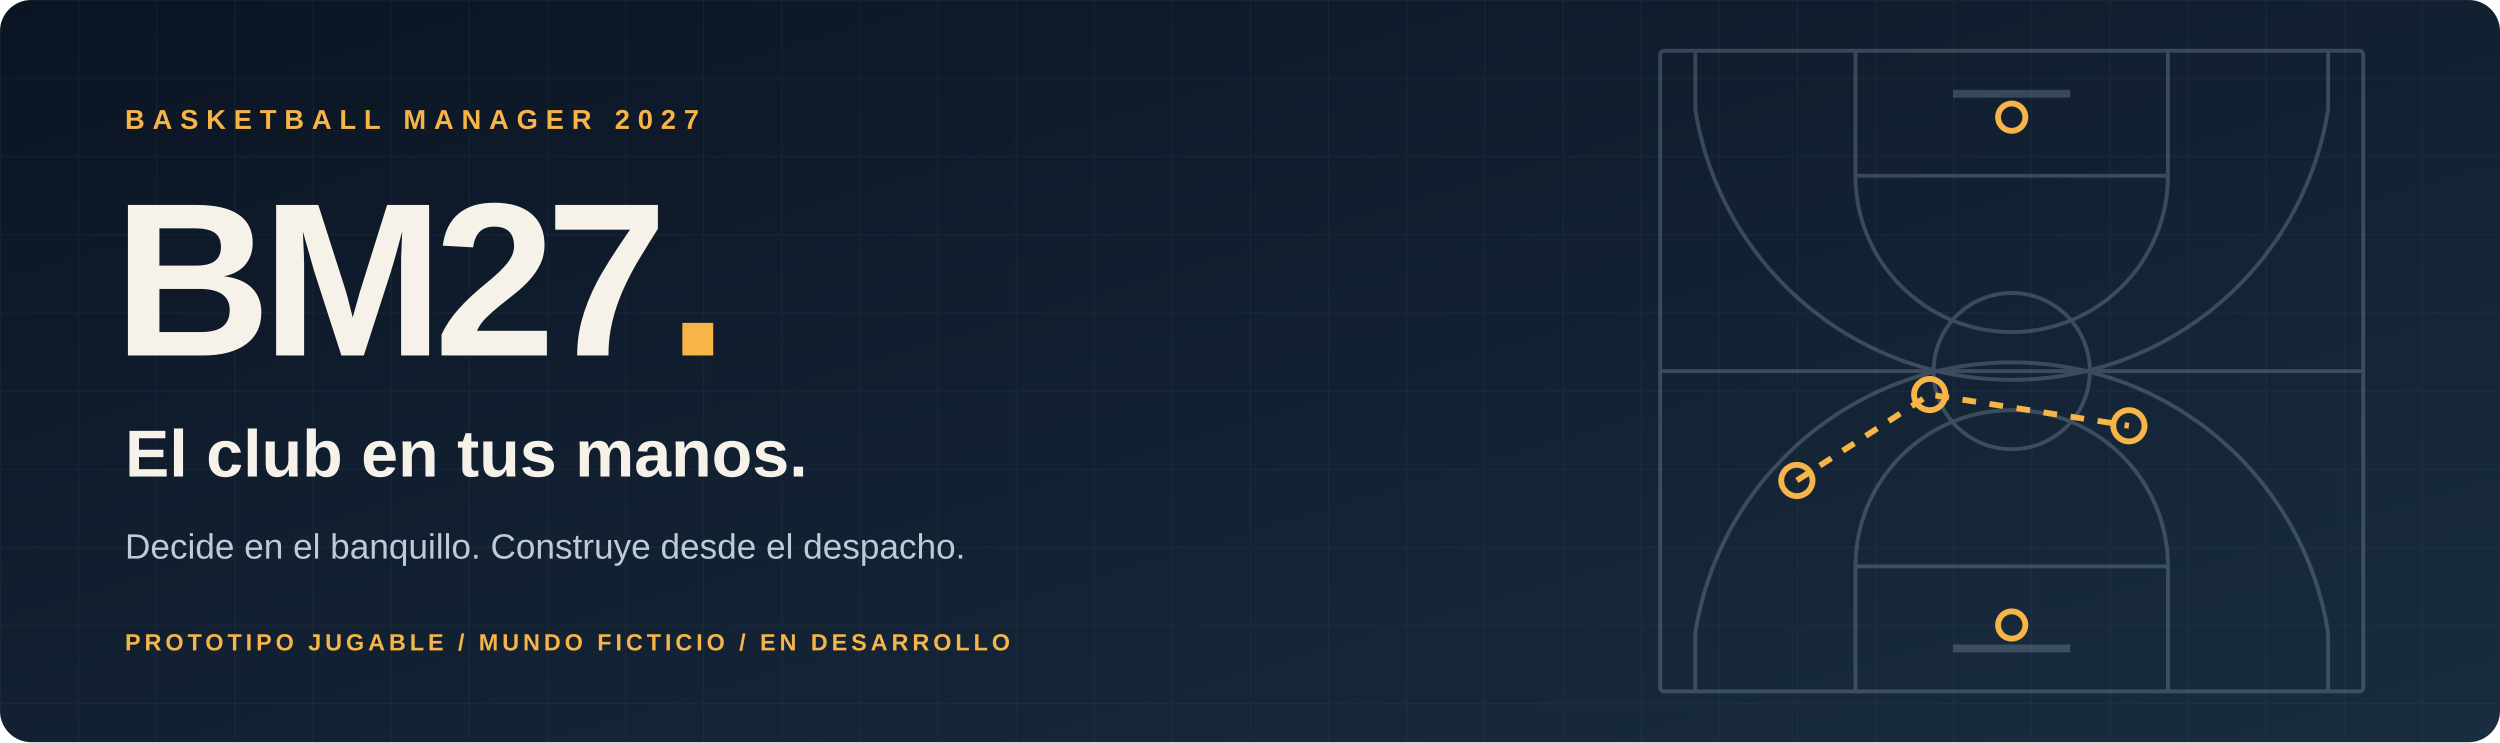
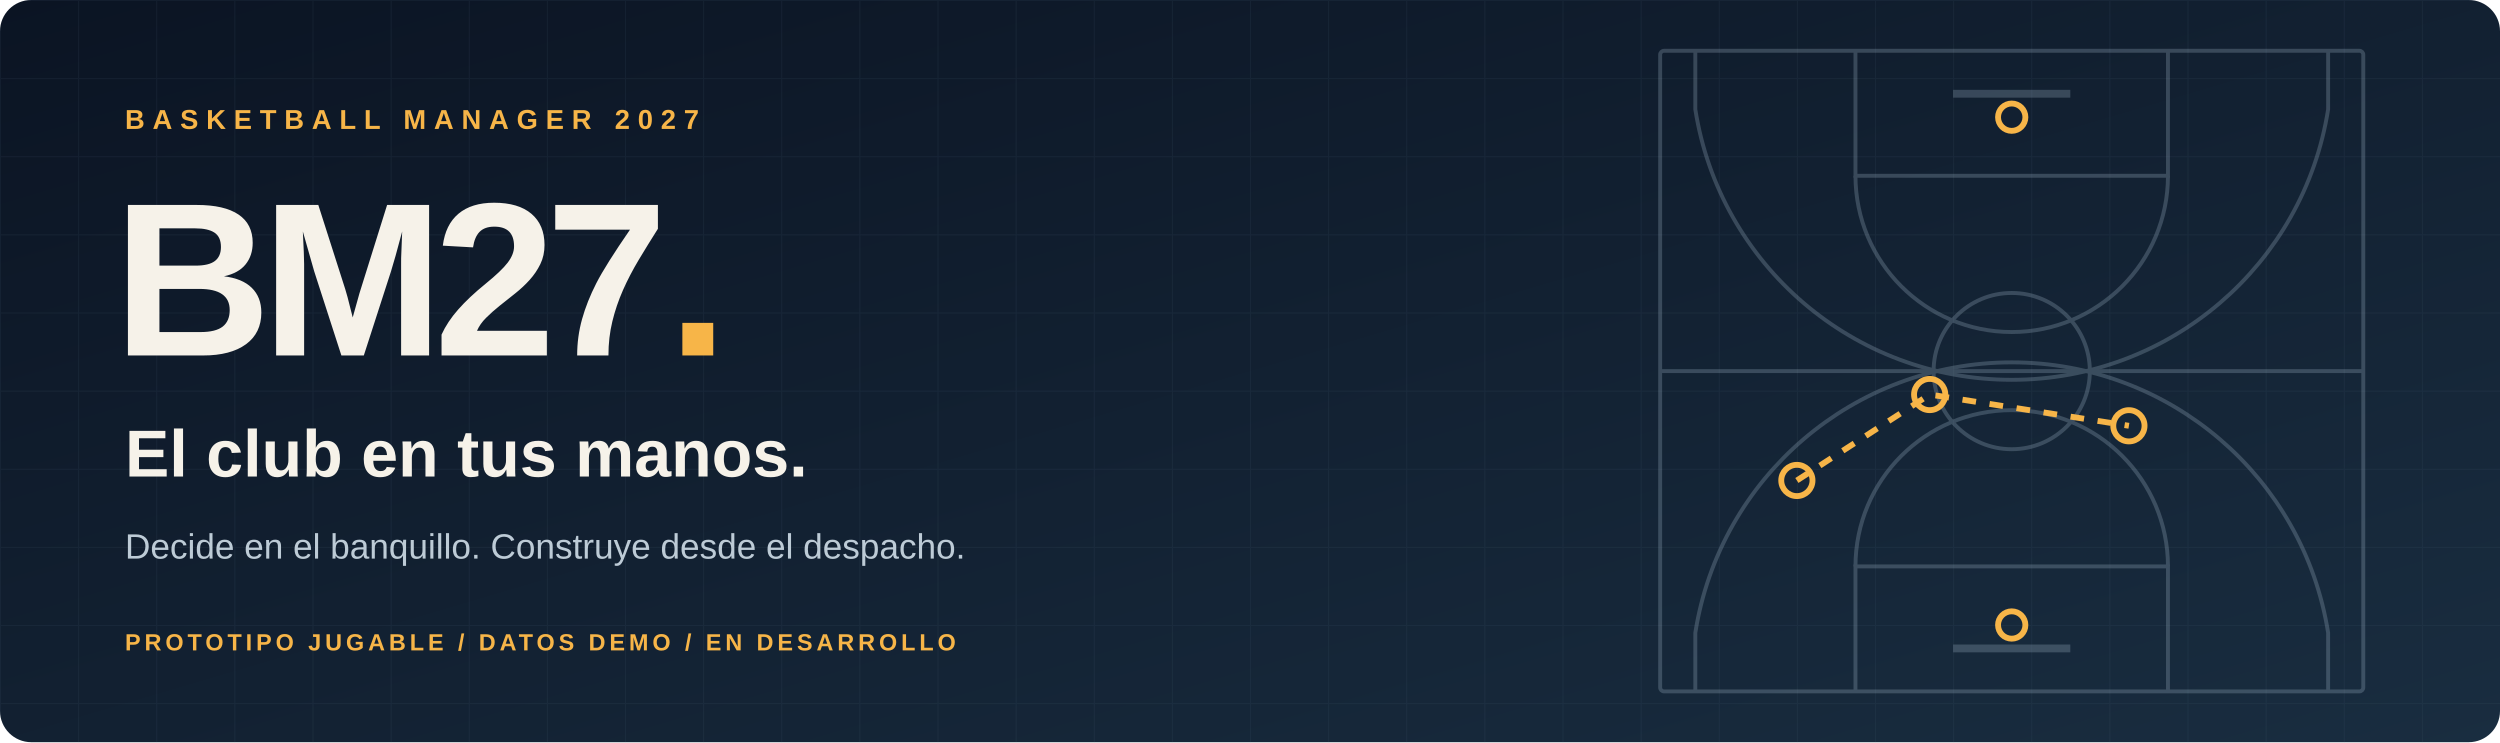
<svg xmlns="http://www.w3.org/2000/svg" viewBox="0 0 1280 380" width="1280" height="380" role="img" aria-labelledby="title desc">
  <defs>
    <linearGradient id="background" x2="1" y2="1">
      <stop stop-color="#0b1423" />
      <stop offset="1" stop-color="#192d40" />
    </linearGradient>
    <pattern id="grid" width="40" height="40" patternUnits="userSpaceOnUse">
      <path d="M40 0H0V40" fill="none" stroke="#496075" stroke-opacity=".13" />
    </pattern>
    <linearGradient id="edge">
      <stop stop-color="#f7b548" />
      <stop offset="1" stop-color="#df7e37" />
    </linearGradient>
  </defs>
  <rect width="1280" height="380" rx="16" fill="url(#background)" />
  <rect width="1280" height="380" rx="16" fill="url(#grid)" />
  <path d="M0 365H1280" stroke="url(#edge)" stroke-width="8" />
  <g fill="none" stroke="#9fb4c5" stroke-width="2" opacity=".28" transform="translate(850 26)">
    <rect x="0" y="0" width="360" height="328" rx="2" />
    <path d="M0 164H360M100 0V64H260V0M100 328V264H260V328" />
    <circle cx="180" cy="164" r="40" />
    <path d="M100 64A80 80 0 0 0 260 64M100 264A80 80 0 0 1 260 264M18 0V30A164 164 0 0 0 342 30V0M18 328V298A164 164 0 0 1 342 298V328" />
    <path d="M150 22H210M150 306H210" stroke-width="4" />
  </g>
  <g fill="none" stroke="#f7b548" stroke-width="3" transform="translate(850 26)">
    <circle cx="180" cy="34" r="7" />
    <circle cx="180" cy="294" r="7" />
    <path d="M70 220L138 176L240 192" stroke-dasharray="7 7" />
    <circle cx="70" cy="220" r="8" />
    <circle cx="138" cy="176" r="8" />
    <circle cx="240" cy="192" r="8" />
  </g>
  <g font-family="Arial, Helvetica, sans-serif">
    <text x="64" y="66" fill="#f7b548" font-size="14" font-weight="700" letter-spacing="4">BASKETBALL MANAGER 2027</text>
    <text x="58" y="182" fill="#f6f2e9" font-size="112" font-weight="800" letter-spacing="-5">BM27<tspan fill="#f7b548">.</tspan>
    </text>
    <text x="64" y="244" fill="#f6f2e9" font-size="34" font-weight="700">El club en tus manos.</text>
    <text x="64" y="286" fill="#bdcbd6" font-size="18">Decide en el banquillo. Construye desde el despacho.</text>
-     <text x="64" y="333" fill="#f7b548" font-size="12" font-weight="700" letter-spacing="2">PROTOTIPO JUGABLE  /  MUNDO FICTICIO  /  EN DESARROLLO</text>
+     <text x="64" y="333" fill="#f7b548" font-size="12" font-weight="700" letter-spacing="2">PROTOTIPO JUGABLE  /  DATOS DEMO  /  EN DESARROLLO</text>
  </g>
</svg>
